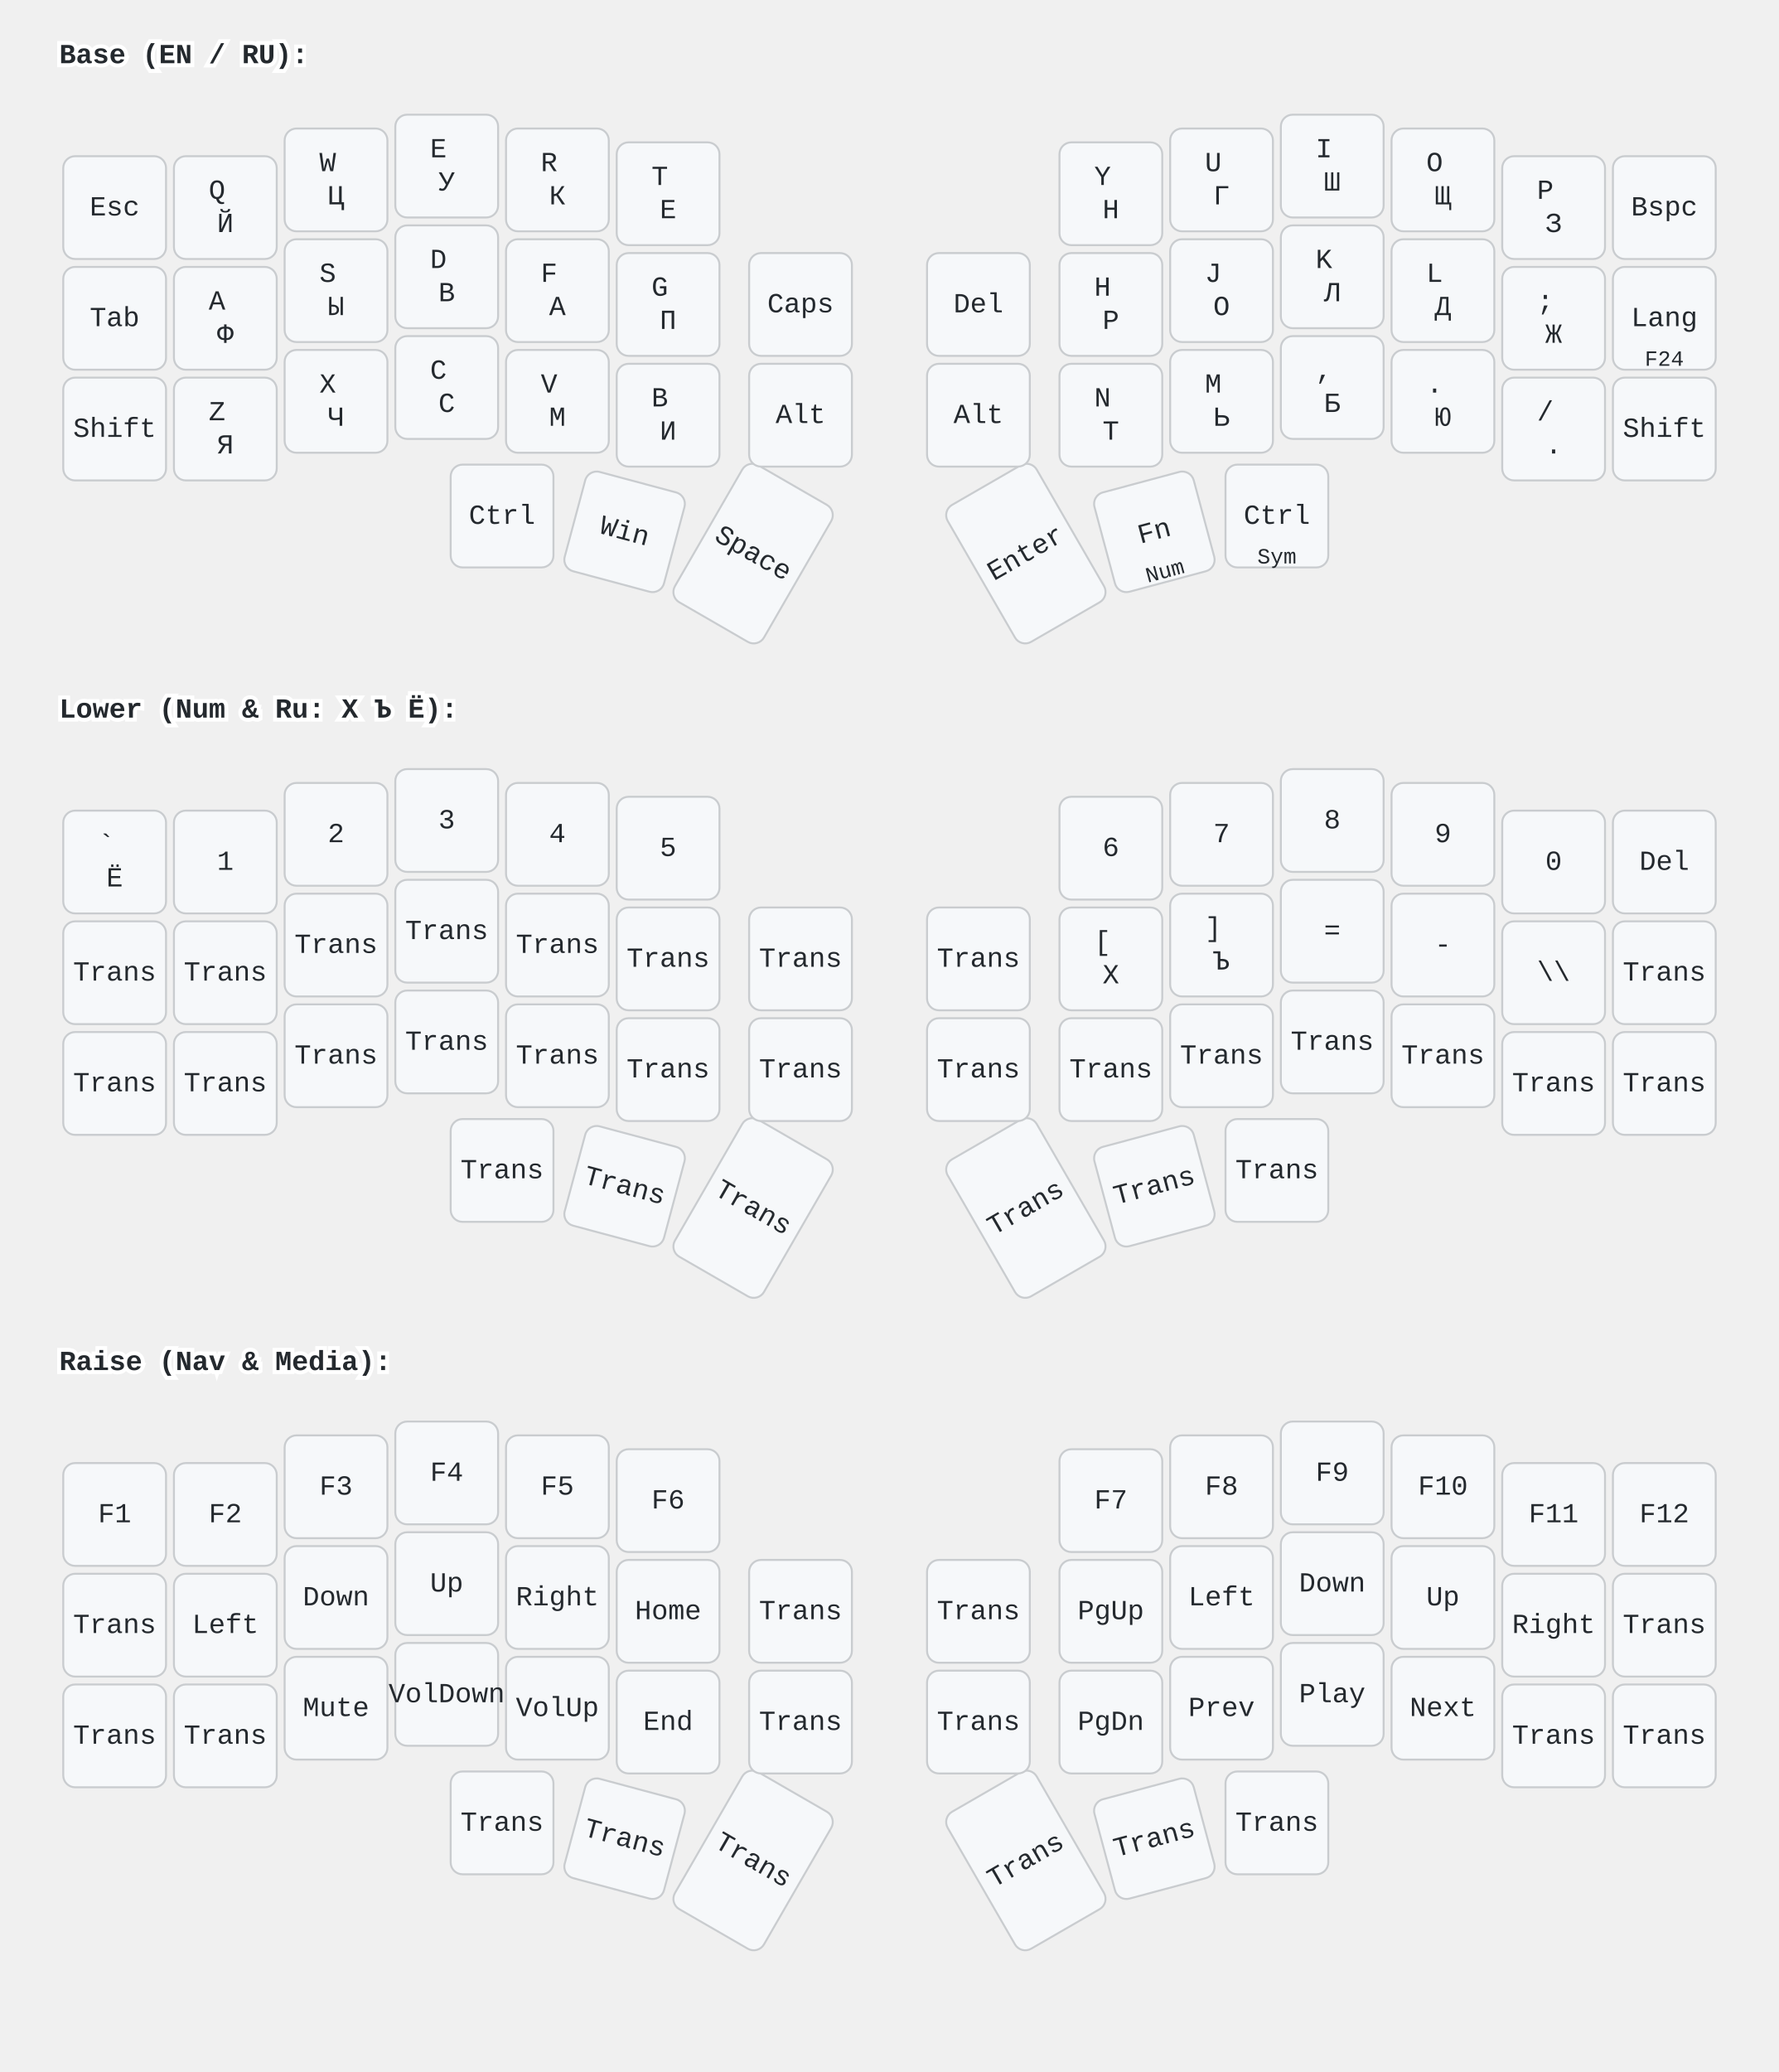
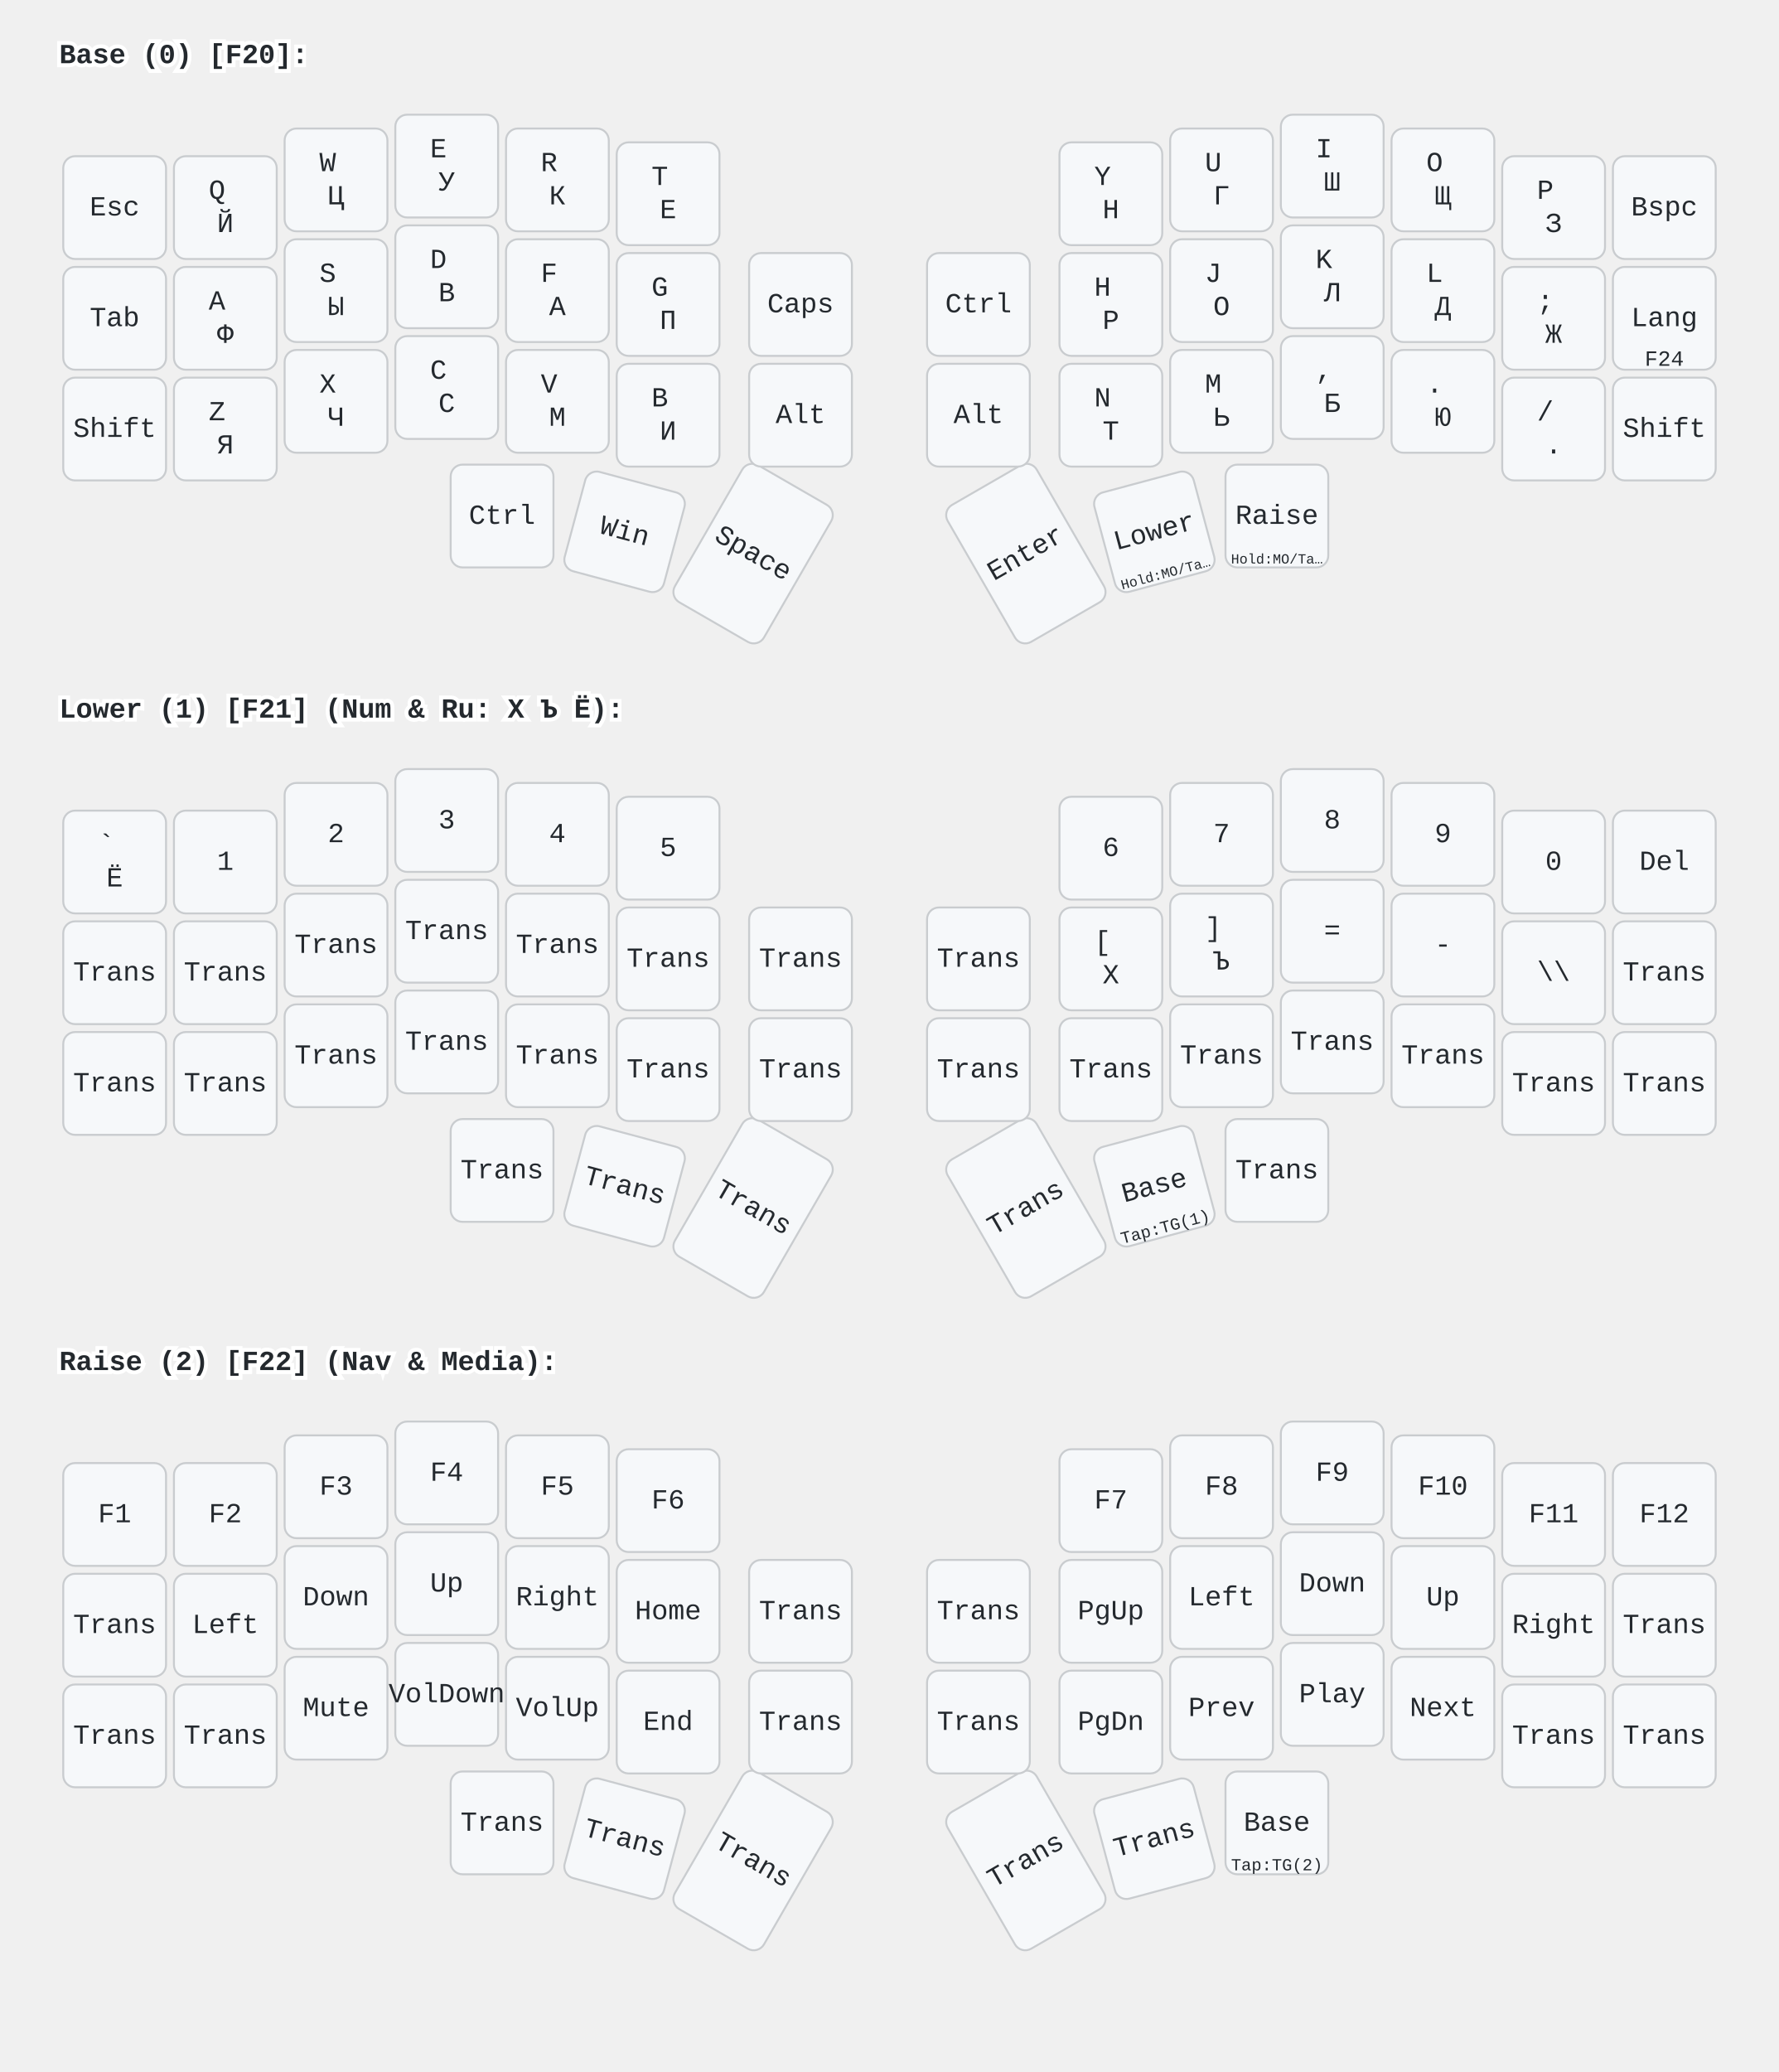
<svg xmlns="http://www.w3.org/2000/svg" width="900" height="1048" viewBox="0 0 900 1048" class="keymap">
  <style>/* inherit to force styles through use tags */
svg path {
    fill: inherit;
}

/* font and background color specifications */
svg.keymap {
    font-family: SFMono-Regular,Consolas,Liberation Mono,Menlo,monospace;
    font-size: 14px;
    font-kerning: normal;
    text-rendering: optimizeLegibility;
    fill: #24292e;
}

/* default key styling */
rect.key {
    fill: #f6f8fa;
}

rect.key, rect.combo {
    stroke: #c9cccf;
    stroke-width: 1;
}

/* default key side styling, only used is draw_key_sides is set */
rect.side {
    filter: brightness(90%);
}

/* color accent for combo boxes */
rect.combo, rect.combo-separate {
    fill: #cdf;
}

/* color accent for held keys */
rect.held, rect.combo.held {
    fill: #fdd;
}

/* color accent for ghost (optional) keys */
rect.ghost, rect.combo.ghost {
    stroke-dasharray: 4, 4;
    stroke-width: 2;
}

text {
    text-anchor: middle;
    dominant-baseline: middle;
}

/* styling for layer labels */
text.label {
    font-weight: bold;
    text-anchor: start;
    stroke: white;
    stroke-width: 4;
    paint-order: stroke;
}

/* styling for optional footer */
text.footer {
    text-anchor: end;
    dominant-baseline: auto;
    stroke: white;
    stroke-width: 4;
    paint-order: stroke;
}

/* styling for combo tap, and key non-tap label text */
text.combo, text.hold, text.shifted, text.left, text.right, text.tl, text.tr, text.bl, text.br {
    font-size: 11px;
}

text.hold, text.bl, text.br {
    text-anchor: middle;
    dominant-baseline: auto;
}

text.shifted, text.tl, text.tr {
    text-anchor: middle;
    dominant-baseline: hanging;
}

text.left, text.tl, text.bl {
    text-anchor: start;
}

text.right, text.tr, text.br {
    text-anchor: end;
}

text.layer-activator {
    text-decoration: underline;
}

/* styling for hold/shifted label text in combo box */
text.combo.hold, text.combo.shifted, text.combo.left, text.combo.right {
    font-size: 8px;
}

/* lighter symbol for transparent keys */
text.trans {
    fill: #7b7e81;
}

/* styling for combo dendrons */
path.combo {
    stroke-width: 1;
    stroke: gray;
    fill: none;
}

/* Start Tabler Icons Cleanup */
/* cannot use height/width with glyphs */
.icon-tabler &gt; path {
    fill: inherit;
    stroke: inherit;
    stroke-width: 2;
}
/* hide tabler's default box */
.icon-tabler &gt; path[stroke="none"][fill="none"] {
    visibility: hidden;
}
/* End Tabler Icons Cleanup */
</style>
-   <g transform="translate(30, 0)" class="layer-Base (EN / RU)">
-     <text x="0" y="28" class="label" id="Base-EN--RU">Base (EN / RU):</text>
+   <g transform="translate(30, 0)" class="layer-Base (0) [F20]">
+     <text x="0" y="28" class="label" id="Base-0-F20">Base (0) [F20]:</text>
    <g transform="translate(0, 56)">
      <g transform="translate(28, 49)" class="key keypos-0">
        <rect rx="6" ry="6" x="-26" y="-26" width="52" height="52" class="key" />
        <text x="0" y="0" class="key tap">Esc</text>
      </g>
      <g transform="translate(84, 49)" class="key keypos-1">
        <rect rx="6" ry="6" x="-26" y="-26" width="52" height="52" class="key" />
        <text x="0" y="0" class="key tap">
          <tspan x="0" dy="-0.6em">Q</tspan>
          <tspan x="0" dy="1.2em">Й</tspan>
        </text>
      </g>
      <g transform="translate(140, 35)" class="key keypos-2">
        <rect rx="6" ry="6" x="-26" y="-26" width="52" height="52" class="key" />
        <text x="0" y="0" class="key tap">
          <tspan x="0" dy="-0.6em">W</tspan>
          <tspan x="0" dy="1.2em">Ц</tspan>
        </text>
      </g>
      <g transform="translate(196, 28)" class="key keypos-3">
        <rect rx="6" ry="6" x="-26" y="-26" width="52" height="52" class="key" />
        <text x="0" y="0" class="key tap">
          <tspan x="0" dy="-0.6em">E</tspan>
          <tspan x="0" dy="1.2em">У</tspan>
        </text>
      </g>
      <g transform="translate(252, 35)" class="key keypos-4">
        <rect rx="6" ry="6" x="-26" y="-26" width="52" height="52" class="key" />
        <text x="0" y="0" class="key tap">
          <tspan x="0" dy="-0.6em">R</tspan>
          <tspan x="0" dy="1.2em">К</tspan>
        </text>
      </g>
      <g transform="translate(308, 42)" class="key keypos-5">
        <rect rx="6" ry="6" x="-26" y="-26" width="52" height="52" class="key" />
        <text x="0" y="0" class="key tap">
          <tspan x="0" dy="-0.6em">T</tspan>
          <tspan x="0" dy="1.2em">Е</tspan>
        </text>
      </g>
      <g transform="translate(532, 42)" class="key keypos-6">
        <rect rx="6" ry="6" x="-26" y="-26" width="52" height="52" class="key" />
        <text x="0" y="0" class="key tap">
          <tspan x="0" dy="-0.6em">Y</tspan>
          <tspan x="0" dy="1.2em">Н</tspan>
        </text>
      </g>
      <g transform="translate(588, 35)" class="key keypos-7">
        <rect rx="6" ry="6" x="-26" y="-26" width="52" height="52" class="key" />
        <text x="0" y="0" class="key tap">
          <tspan x="0" dy="-0.6em">U</tspan>
          <tspan x="0" dy="1.2em">Г</tspan>
        </text>
      </g>
      <g transform="translate(644, 28)" class="key keypos-8">
        <rect rx="6" ry="6" x="-26" y="-26" width="52" height="52" class="key" />
        <text x="0" y="0" class="key tap">
          <tspan x="0" dy="-0.6em">I</tspan>
          <tspan x="0" dy="1.2em">Ш</tspan>
        </text>
      </g>
      <g transform="translate(700, 35)" class="key keypos-9">
        <rect rx="6" ry="6" x="-26" y="-26" width="52" height="52" class="key" />
        <text x="0" y="0" class="key tap">
          <tspan x="0" dy="-0.6em">O</tspan>
          <tspan x="0" dy="1.2em">Щ</tspan>
        </text>
      </g>
      <g transform="translate(756, 49)" class="key keypos-10">
        <rect rx="6" ry="6" x="-26" y="-26" width="52" height="52" class="key" />
        <text x="0" y="0" class="key tap">
          <tspan x="0" dy="-0.6em">P</tspan>
          <tspan x="0" dy="1.2em">З</tspan>
        </text>
      </g>
      <g transform="translate(812, 49)" class="key keypos-11">
        <rect rx="6" ry="6" x="-26" y="-26" width="52" height="52" class="key" />
        <text x="0" y="0" class="key tap">Bspc</text>
      </g>
      <g transform="translate(28, 105)" class="key keypos-12">
        <rect rx="6" ry="6" x="-26" y="-26" width="52" height="52" class="key" />
        <text x="0" y="0" class="key tap">Tab</text>
      </g>
      <g transform="translate(84, 105)" class="key keypos-13">
        <rect rx="6" ry="6" x="-26" y="-26" width="52" height="52" class="key" />
        <text x="0" y="0" class="key tap">
          <tspan x="0" dy="-0.6em">A</tspan>
          <tspan x="0" dy="1.2em">Ф</tspan>
        </text>
      </g>
      <g transform="translate(140, 91)" class="key keypos-14">
        <rect rx="6" ry="6" x="-26" y="-26" width="52" height="52" class="key" />
        <text x="0" y="0" class="key tap">
          <tspan x="0" dy="-0.6em">S</tspan>
          <tspan x="0" dy="1.2em">Ы</tspan>
        </text>
      </g>
      <g transform="translate(196, 84)" class="key keypos-15">
        <rect rx="6" ry="6" x="-26" y="-26" width="52" height="52" class="key" />
        <text x="0" y="0" class="key tap">
          <tspan x="0" dy="-0.6em">D</tspan>
          <tspan x="0" dy="1.2em">В</tspan>
        </text>
      </g>
      <g transform="translate(252, 91)" class="key keypos-16">
        <rect rx="6" ry="6" x="-26" y="-26" width="52" height="52" class="key" />
        <text x="0" y="0" class="key tap">
          <tspan x="0" dy="-0.6em">F</tspan>
          <tspan x="0" dy="1.2em">А</tspan>
        </text>
      </g>
      <g transform="translate(308, 98)" class="key keypos-17">
        <rect rx="6" ry="6" x="-26" y="-26" width="52" height="52" class="key" />
        <text x="0" y="0" class="key tap">
          <tspan x="0" dy="-0.6em">G</tspan>
          <tspan x="0" dy="1.2em">П</tspan>
        </text>
      </g>
      <g transform="translate(532, 98)" class="key keypos-18">
        <rect rx="6" ry="6" x="-26" y="-26" width="52" height="52" class="key" />
        <text x="0" y="0" class="key tap">
          <tspan x="0" dy="-0.6em">H</tspan>
          <tspan x="0" dy="1.2em">Р</tspan>
        </text>
      </g>
      <g transform="translate(588, 91)" class="key keypos-19">
        <rect rx="6" ry="6" x="-26" y="-26" width="52" height="52" class="key" />
        <text x="0" y="0" class="key tap">
          <tspan x="0" dy="-0.6em">J</tspan>
          <tspan x="0" dy="1.2em">О</tspan>
        </text>
      </g>
      <g transform="translate(644, 84)" class="key keypos-20">
        <rect rx="6" ry="6" x="-26" y="-26" width="52" height="52" class="key" />
        <text x="0" y="0" class="key tap">
          <tspan x="0" dy="-0.6em">K</tspan>
          <tspan x="0" dy="1.2em">Л</tspan>
        </text>
      </g>
      <g transform="translate(700, 91)" class="key keypos-21">
        <rect rx="6" ry="6" x="-26" y="-26" width="52" height="52" class="key" />
        <text x="0" y="0" class="key tap">
          <tspan x="0" dy="-0.6em">L</tspan>
          <tspan x="0" dy="1.2em">Д</tspan>
        </text>
      </g>
      <g transform="translate(756, 105)" class="key keypos-22">
        <rect rx="6" ry="6" x="-26" y="-26" width="52" height="52" class="key" />
        <text x="0" y="0" class="key tap">
          <tspan x="0" dy="-0.6em">;</tspan>
          <tspan x="0" dy="1.2em">Ж</tspan>
        </text>
      </g>
      <g transform="translate(812, 105)" class="key keypos-23">
        <rect rx="6" ry="6" x="-26" y="-26" width="52" height="52" class="key" />
        <text x="0" y="0" class="key tap">Lang</text>
        <text x="0" y="24" class="key hold">F24</text>
      </g>
      <g transform="translate(28, 161)" class="key keypos-24">
        <rect rx="6" ry="6" x="-26" y="-26" width="52" height="52" class="key" />
        <text x="0" y="0" class="key tap">Shift</text>
      </g>
      <g transform="translate(84, 161)" class="key keypos-25">
        <rect rx="6" ry="6" x="-26" y="-26" width="52" height="52" class="key" />
        <text x="0" y="0" class="key tap">
          <tspan x="0" dy="-0.6em">Z</tspan>
          <tspan x="0" dy="1.2em">Я</tspan>
        </text>
      </g>
      <g transform="translate(140, 147)" class="key keypos-26">
        <rect rx="6" ry="6" x="-26" y="-26" width="52" height="52" class="key" />
        <text x="0" y="0" class="key tap">
          <tspan x="0" dy="-0.6em">X</tspan>
          <tspan x="0" dy="1.2em">Ч</tspan>
        </text>
      </g>
      <g transform="translate(196, 140)" class="key keypos-27">
        <rect rx="6" ry="6" x="-26" y="-26" width="52" height="52" class="key" />
        <text x="0" y="0" class="key tap">
          <tspan x="0" dy="-0.6em">C</tspan>
          <tspan x="0" dy="1.2em">С</tspan>
        </text>
      </g>
      <g transform="translate(252, 147)" class="key keypos-28">
        <rect rx="6" ry="6" x="-26" y="-26" width="52" height="52" class="key" />
        <text x="0" y="0" class="key tap">
          <tspan x="0" dy="-0.6em">V</tspan>
          <tspan x="0" dy="1.2em">М</tspan>
        </text>
      </g>
      <g transform="translate(308, 154)" class="key keypos-29">
        <rect rx="6" ry="6" x="-26" y="-26" width="52" height="52" class="key" />
        <text x="0" y="0" class="key tap">
          <tspan x="0" dy="-0.6em">B</tspan>
          <tspan x="0" dy="1.2em">И</tspan>
        </text>
      </g>
      <g transform="translate(532, 154)" class="key keypos-30">
        <rect rx="6" ry="6" x="-26" y="-26" width="52" height="52" class="key" />
        <text x="0" y="0" class="key tap">
          <tspan x="0" dy="-0.6em">N</tspan>
          <tspan x="0" dy="1.2em">Т</tspan>
        </text>
      </g>
      <g transform="translate(588, 147)" class="key keypos-31">
        <rect rx="6" ry="6" x="-26" y="-26" width="52" height="52" class="key" />
        <text x="0" y="0" class="key tap">
          <tspan x="0" dy="-0.6em">M</tspan>
          <tspan x="0" dy="1.2em">Ь</tspan>
        </text>
      </g>
      <g transform="translate(644, 140)" class="key keypos-32">
        <rect rx="6" ry="6" x="-26" y="-26" width="52" height="52" class="key" />
        <text x="0" y="0" class="key tap">
          <tspan x="0" dy="-0.6em">,</tspan>
          <tspan x="0" dy="1.2em">Б</tspan>
        </text>
      </g>
      <g transform="translate(700, 147)" class="key keypos-33">
        <rect rx="6" ry="6" x="-26" y="-26" width="52" height="52" class="key" />
        <text x="0" y="0" class="key tap">
          <tspan x="0" dy="-0.6em">.</tspan>
          <tspan x="0" dy="1.2em">Ю</tspan>
        </text>
      </g>
      <g transform="translate(756, 161)" class="key keypos-34">
        <rect rx="6" ry="6" x="-26" y="-26" width="52" height="52" class="key" />
        <text x="0" y="0" class="key tap">
          <tspan x="0" dy="-0.6em">/</tspan>
          <tspan x="0" dy="1.2em">.</tspan>
        </text>
      </g>
      <g transform="translate(812, 161)" class="key keypos-35">
        <rect rx="6" ry="6" x="-26" y="-26" width="52" height="52" class="key" />
        <text x="0" y="0" class="key tap">Shift</text>
      </g>
      <g transform="translate(224, 205)" class="key keypos-36">
        <rect rx="6" ry="6" x="-26" y="-26" width="52" height="52" class="key" />
        <text x="0" y="0" class="key tap">Ctrl</text>
      </g>
      <g transform="translate(286, 213) rotate(15.0)" class="key keypos-37">
        <rect rx="6" ry="6" x="-26" y="-26" width="52" height="52" class="key" />
        <text x="0" y="0" class="key tap">Win</text>
      </g>
      <g transform="translate(351, 224) rotate(30.0)" class="key keypos-38">
        <rect rx="6" ry="6" x="-26" y="-40" width="52" height="80" class="key" />
        <text x="0" y="0" class="key tap">Space</text>
      </g>
      <g transform="translate(489, 224) rotate(-30.0)" class="key keypos-39">
        <rect rx="6" ry="6" x="-26" y="-40" width="52" height="80" class="key" />
        <text x="0" y="0" class="key tap">Enter</text>
      </g>
      <g transform="translate(554, 213) rotate(-15.0)" class="key keypos-40">
        <rect rx="6" ry="6" x="-26" y="-26" width="52" height="52" class="key" />
-         <text x="0" y="0" class="key tap">Fn</text>
-         <text x="0" y="24" class="key hold">Num</text>
+         <text x="0" y="0" class="key tap">Lower</text>
+         <text x="0" y="24" class="key hold">
+           <tspan style="font-size: 64%">Hold:MO/Ta…</tspan>
+         </text>
      </g>
      <g transform="translate(616, 205)" class="key keypos-41">
        <rect rx="6" ry="6" x="-26" y="-26" width="52" height="52" class="key" />
+         <text x="0" y="0" class="key tap">Raise</text>
+         <text x="0" y="24" class="key hold">
+           <tspan style="font-size: 64%">Hold:MO/Ta…</tspan>
+         </text>
+       </g>
+       <g transform="translate(375, 98)" class="key keypos-42">
+         <rect rx="6" ry="6" x="-26" y="-26" width="52" height="52" class="key" />
+         <text x="0" y="0" class="key tap">Caps</text>
+       </g>
+       <g transform="translate(375, 154)" class="key keypos-43">
+         <rect rx="6" ry="6" x="-26" y="-26" width="52" height="52" class="key" />
+         <text x="0" y="0" class="key tap">Alt</text>
+       </g>
+       <g transform="translate(465, 98)" class="key keypos-44">
+         <rect rx="6" ry="6" x="-26" y="-26" width="52" height="52" class="key" />
        <text x="0" y="0" class="key tap">Ctrl</text>
-         <text x="0" y="24" class="key hold">Sym</text>
-       </g>
-       <g transform="translate(375, 98)" class="key keypos-42">
-         <rect rx="6" ry="6" x="-26" y="-26" width="52" height="52" class="key" />
-         <text x="0" y="0" class="key tap">Caps</text>
-       </g>
-       <g transform="translate(375, 154)" class="key keypos-43">
-         <rect rx="6" ry="6" x="-26" y="-26" width="52" height="52" class="key" />
-         <text x="0" y="0" class="key tap">Alt</text>
-       </g>
-       <g transform="translate(465, 98)" class="key keypos-44">
-         <rect rx="6" ry="6" x="-26" y="-26" width="52" height="52" class="key" />
-         <text x="0" y="0" class="key tap">Del</text>
      </g>
      <g transform="translate(465, 154)" class="key keypos-45">
        <rect rx="6" ry="6" x="-26" y="-26" width="52" height="52" class="key" />
        <text x="0" y="0" class="key tap">Alt</text>
      </g>
    </g>
  </g>
-   <g transform="translate(30, 331)" class="layer-Lower (Num &amp; Ru: Х Ъ Ё)">
-     <text x="0" y="28" class="label" id="Lower-Num--Ru:---">Lower (Num &amp; Ru: Х Ъ Ё):</text>
+   <g transform="translate(30, 331)" class="layer-Lower (1) [F21] (Num &amp; Ru: Х Ъ Ё)">
+     <text x="0" y="28" class="label" id="Lower-1-F21-Num--Ru:---">Lower (1) [F21] (Num &amp; Ru: Х Ъ Ё):</text>
    <g transform="translate(0, 56)">
      <g transform="translate(28, 49)" class="key keypos-0">
        <rect rx="6" ry="6" x="-26" y="-26" width="52" height="52" class="key" />
        <text x="0" y="0" class="key tap">
          <tspan x="0" dy="-0.6em">`</tspan>
          <tspan x="0" dy="1.2em">Ё</tspan>
        </text>
      </g>
      <g transform="translate(84, 49)" class="key keypos-1">
        <rect rx="6" ry="6" x="-26" y="-26" width="52" height="52" class="key" />
        <text x="0" y="0" class="key tap">1</text>
      </g>
      <g transform="translate(140, 35)" class="key keypos-2">
        <rect rx="6" ry="6" x="-26" y="-26" width="52" height="52" class="key" />
        <text x="0" y="0" class="key tap">2</text>
      </g>
      <g transform="translate(196, 28)" class="key keypos-3">
        <rect rx="6" ry="6" x="-26" y="-26" width="52" height="52" class="key" />
        <text x="0" y="0" class="key tap">3</text>
      </g>
      <g transform="translate(252, 35)" class="key keypos-4">
        <rect rx="6" ry="6" x="-26" y="-26" width="52" height="52" class="key" />
        <text x="0" y="0" class="key tap">4</text>
      </g>
      <g transform="translate(308, 42)" class="key keypos-5">
        <rect rx="6" ry="6" x="-26" y="-26" width="52" height="52" class="key" />
        <text x="0" y="0" class="key tap">5</text>
      </g>
      <g transform="translate(532, 42)" class="key keypos-6">
        <rect rx="6" ry="6" x="-26" y="-26" width="52" height="52" class="key" />
        <text x="0" y="0" class="key tap">6</text>
      </g>
      <g transform="translate(588, 35)" class="key keypos-7">
        <rect rx="6" ry="6" x="-26" y="-26" width="52" height="52" class="key" />
        <text x="0" y="0" class="key tap">7</text>
      </g>
      <g transform="translate(644, 28)" class="key keypos-8">
        <rect rx="6" ry="6" x="-26" y="-26" width="52" height="52" class="key" />
        <text x="0" y="0" class="key tap">8</text>
      </g>
      <g transform="translate(700, 35)" class="key keypos-9">
        <rect rx="6" ry="6" x="-26" y="-26" width="52" height="52" class="key" />
        <text x="0" y="0" class="key tap">9</text>
      </g>
      <g transform="translate(756, 49)" class="key keypos-10">
        <rect rx="6" ry="6" x="-26" y="-26" width="52" height="52" class="key" />
        <text x="0" y="0" class="key tap">0</text>
      </g>
      <g transform="translate(812, 49)" class="key keypos-11">
        <rect rx="6" ry="6" x="-26" y="-26" width="52" height="52" class="key" />
        <text x="0" y="0" class="key tap">Del</text>
      </g>
      <g transform="translate(28, 105)" class="key keypos-12">
        <rect rx="6" ry="6" x="-26" y="-26" width="52" height="52" class="key" />
        <text x="0" y="0" class="key tap">Trans</text>
      </g>
      <g transform="translate(84, 105)" class="key keypos-13">
        <rect rx="6" ry="6" x="-26" y="-26" width="52" height="52" class="key" />
        <text x="0" y="0" class="key tap">Trans</text>
      </g>
      <g transform="translate(140, 91)" class="key keypos-14">
        <rect rx="6" ry="6" x="-26" y="-26" width="52" height="52" class="key" />
        <text x="0" y="0" class="key tap">Trans</text>
      </g>
      <g transform="translate(196, 84)" class="key keypos-15">
        <rect rx="6" ry="6" x="-26" y="-26" width="52" height="52" class="key" />
        <text x="0" y="0" class="key tap">Trans</text>
      </g>
      <g transform="translate(252, 91)" class="key keypos-16">
        <rect rx="6" ry="6" x="-26" y="-26" width="52" height="52" class="key" />
        <text x="0" y="0" class="key tap">Trans</text>
      </g>
      <g transform="translate(308, 98)" class="key keypos-17">
        <rect rx="6" ry="6" x="-26" y="-26" width="52" height="52" class="key" />
        <text x="0" y="0" class="key tap">Trans</text>
      </g>
      <g transform="translate(532, 98)" class="key keypos-18">
        <rect rx="6" ry="6" x="-26" y="-26" width="52" height="52" class="key" />
        <text x="0" y="0" class="key tap">
          <tspan x="0" dy="-0.6em">[</tspan>
          <tspan x="0" dy="1.2em">Х</tspan>
        </text>
      </g>
      <g transform="translate(588, 91)" class="key keypos-19">
        <rect rx="6" ry="6" x="-26" y="-26" width="52" height="52" class="key" />
        <text x="0" y="0" class="key tap">
          <tspan x="0" dy="-0.6em">]</tspan>
          <tspan x="0" dy="1.2em">Ъ</tspan>
        </text>
      </g>
      <g transform="translate(644, 84)" class="key keypos-20">
        <rect rx="6" ry="6" x="-26" y="-26" width="52" height="52" class="key" />
        <text x="0" y="0" class="key tap">=</text>
      </g>
      <g transform="translate(700, 91)" class="key keypos-21">
        <rect rx="6" ry="6" x="-26" y="-26" width="52" height="52" class="key" />
        <text x="0" y="0" class="key tap">-</text>
      </g>
      <g transform="translate(756, 105)" class="key keypos-22">
        <rect rx="6" ry="6" x="-26" y="-26" width="52" height="52" class="key" />
        <text x="0" y="0" class="key tap">\\</text>
      </g>
      <g transform="translate(812, 105)" class="key keypos-23">
        <rect rx="6" ry="6" x="-26" y="-26" width="52" height="52" class="key" />
        <text x="0" y="0" class="key tap">Trans</text>
      </g>
      <g transform="translate(28, 161)" class="key keypos-24">
        <rect rx="6" ry="6" x="-26" y="-26" width="52" height="52" class="key" />
        <text x="0" y="0" class="key tap">Trans</text>
      </g>
      <g transform="translate(84, 161)" class="key keypos-25">
        <rect rx="6" ry="6" x="-26" y="-26" width="52" height="52" class="key" />
        <text x="0" y="0" class="key tap">Trans</text>
      </g>
      <g transform="translate(140, 147)" class="key keypos-26">
        <rect rx="6" ry="6" x="-26" y="-26" width="52" height="52" class="key" />
        <text x="0" y="0" class="key tap">Trans</text>
      </g>
      <g transform="translate(196, 140)" class="key keypos-27">
        <rect rx="6" ry="6" x="-26" y="-26" width="52" height="52" class="key" />
        <text x="0" y="0" class="key tap">Trans</text>
      </g>
      <g transform="translate(252, 147)" class="key keypos-28">
        <rect rx="6" ry="6" x="-26" y="-26" width="52" height="52" class="key" />
        <text x="0" y="0" class="key tap">Trans</text>
      </g>
      <g transform="translate(308, 154)" class="key keypos-29">
        <rect rx="6" ry="6" x="-26" y="-26" width="52" height="52" class="key" />
        <text x="0" y="0" class="key tap">Trans</text>
      </g>
      <g transform="translate(532, 154)" class="key keypos-30">
        <rect rx="6" ry="6" x="-26" y="-26" width="52" height="52" class="key" />
        <text x="0" y="0" class="key tap">Trans</text>
      </g>
      <g transform="translate(588, 147)" class="key keypos-31">
        <rect rx="6" ry="6" x="-26" y="-26" width="52" height="52" class="key" />
        <text x="0" y="0" class="key tap">Trans</text>
      </g>
      <g transform="translate(644, 140)" class="key keypos-32">
        <rect rx="6" ry="6" x="-26" y="-26" width="52" height="52" class="key" />
        <text x="0" y="0" class="key tap">Trans</text>
      </g>
      <g transform="translate(700, 147)" class="key keypos-33">
        <rect rx="6" ry="6" x="-26" y="-26" width="52" height="52" class="key" />
        <text x="0" y="0" class="key tap">Trans</text>
      </g>
      <g transform="translate(756, 161)" class="key keypos-34">
        <rect rx="6" ry="6" x="-26" y="-26" width="52" height="52" class="key" />
        <text x="0" y="0" class="key tap">Trans</text>
      </g>
      <g transform="translate(812, 161)" class="key keypos-35">
        <rect rx="6" ry="6" x="-26" y="-26" width="52" height="52" class="key" />
        <text x="0" y="0" class="key tap">Trans</text>
      </g>
      <g transform="translate(224, 205)" class="key keypos-36">
        <rect rx="6" ry="6" x="-26" y="-26" width="52" height="52" class="key" />
        <text x="0" y="0" class="key tap">Trans</text>
      </g>
      <g transform="translate(286, 213) rotate(15.0)" class="key keypos-37">
        <rect rx="6" ry="6" x="-26" y="-26" width="52" height="52" class="key" />
        <text x="0" y="0" class="key tap">Trans</text>
      </g>
      <g transform="translate(351, 224) rotate(30.0)" class="key keypos-38">
        <rect rx="6" ry="6" x="-26" y="-40" width="52" height="80" class="key" />
        <text x="0" y="0" class="key tap">Trans</text>
      </g>
      <g transform="translate(489, 224) rotate(-30.0)" class="key keypos-39">
        <rect rx="6" ry="6" x="-26" y="-40" width="52" height="80" class="key" />
        <text x="0" y="0" class="key tap">Trans</text>
      </g>
      <g transform="translate(554, 213) rotate(-15.0)" class="key keypos-40">
        <rect rx="6" ry="6" x="-26" y="-26" width="52" height="52" class="key" />
-         <text x="0" y="0" class="key tap">Trans</text>
+         <text x="0" y="0" class="key tap">Base</text>
+         <text x="0" y="24" class="key hold">
+           <tspan style="font-size: 78%">Tap:TG(1)</tspan>
+         </text>
      </g>
      <g transform="translate(616, 205)" class="key keypos-41">
        <rect rx="6" ry="6" x="-26" y="-26" width="52" height="52" class="key" />
        <text x="0" y="0" class="key tap">Trans</text>
      </g>
      <g transform="translate(375, 98)" class="key keypos-42">
        <rect rx="6" ry="6" x="-26" y="-26" width="52" height="52" class="key" />
        <text x="0" y="0" class="key tap">Trans</text>
      </g>
      <g transform="translate(375, 154)" class="key keypos-43">
        <rect rx="6" ry="6" x="-26" y="-26" width="52" height="52" class="key" />
        <text x="0" y="0" class="key tap">Trans</text>
      </g>
      <g transform="translate(465, 98)" class="key keypos-44">
        <rect rx="6" ry="6" x="-26" y="-26" width="52" height="52" class="key" />
        <text x="0" y="0" class="key tap">Trans</text>
      </g>
      <g transform="translate(465, 154)" class="key keypos-45">
        <rect rx="6" ry="6" x="-26" y="-26" width="52" height="52" class="key" />
        <text x="0" y="0" class="key tap">Trans</text>
      </g>
    </g>
  </g>
-   <g transform="translate(30, 661)" class="layer-Raise (Nav &amp; Media)">
-     <text x="0" y="28" class="label" id="Raise-Nav--Media">Raise (Nav &amp; Media):</text>
+   <g transform="translate(30, 661)" class="layer-Raise (2) [F22] (Nav &amp; Media)">
+     <text x="0" y="28" class="label" id="Raise-2-F22-Nav--Media">Raise (2) [F22] (Nav &amp; Media):</text>
    <g transform="translate(0, 56)">
      <g transform="translate(28, 49)" class="key keypos-0">
        <rect rx="6" ry="6" x="-26" y="-26" width="52" height="52" class="key" />
        <text x="0" y="0" class="key tap">F1</text>
      </g>
      <g transform="translate(84, 49)" class="key keypos-1">
        <rect rx="6" ry="6" x="-26" y="-26" width="52" height="52" class="key" />
        <text x="0" y="0" class="key tap">F2</text>
      </g>
      <g transform="translate(140, 35)" class="key keypos-2">
        <rect rx="6" ry="6" x="-26" y="-26" width="52" height="52" class="key" />
        <text x="0" y="0" class="key tap">F3</text>
      </g>
      <g transform="translate(196, 28)" class="key keypos-3">
        <rect rx="6" ry="6" x="-26" y="-26" width="52" height="52" class="key" />
        <text x="0" y="0" class="key tap">F4</text>
      </g>
      <g transform="translate(252, 35)" class="key keypos-4">
        <rect rx="6" ry="6" x="-26" y="-26" width="52" height="52" class="key" />
        <text x="0" y="0" class="key tap">F5</text>
      </g>
      <g transform="translate(308, 42)" class="key keypos-5">
        <rect rx="6" ry="6" x="-26" y="-26" width="52" height="52" class="key" />
        <text x="0" y="0" class="key tap">F6</text>
      </g>
      <g transform="translate(532, 42)" class="key keypos-6">
        <rect rx="6" ry="6" x="-26" y="-26" width="52" height="52" class="key" />
        <text x="0" y="0" class="key tap">F7</text>
      </g>
      <g transform="translate(588, 35)" class="key keypos-7">
        <rect rx="6" ry="6" x="-26" y="-26" width="52" height="52" class="key" />
        <text x="0" y="0" class="key tap">F8</text>
      </g>
      <g transform="translate(644, 28)" class="key keypos-8">
        <rect rx="6" ry="6" x="-26" y="-26" width="52" height="52" class="key" />
        <text x="0" y="0" class="key tap">F9</text>
      </g>
      <g transform="translate(700, 35)" class="key keypos-9">
        <rect rx="6" ry="6" x="-26" y="-26" width="52" height="52" class="key" />
        <text x="0" y="0" class="key tap">F10</text>
      </g>
      <g transform="translate(756, 49)" class="key keypos-10">
        <rect rx="6" ry="6" x="-26" y="-26" width="52" height="52" class="key" />
        <text x="0" y="0" class="key tap">F11</text>
      </g>
      <g transform="translate(812, 49)" class="key keypos-11">
        <rect rx="6" ry="6" x="-26" y="-26" width="52" height="52" class="key" />
        <text x="0" y="0" class="key tap">F12</text>
      </g>
      <g transform="translate(28, 105)" class="key keypos-12">
        <rect rx="6" ry="6" x="-26" y="-26" width="52" height="52" class="key" />
        <text x="0" y="0" class="key tap">Trans</text>
      </g>
      <g transform="translate(84, 105)" class="key keypos-13">
        <rect rx="6" ry="6" x="-26" y="-26" width="52" height="52" class="key" />
        <text x="0" y="0" class="key tap">Left</text>
      </g>
      <g transform="translate(140, 91)" class="key keypos-14">
        <rect rx="6" ry="6" x="-26" y="-26" width="52" height="52" class="key" />
        <text x="0" y="0" class="key tap">Down</text>
      </g>
      <g transform="translate(196, 84)" class="key keypos-15">
        <rect rx="6" ry="6" x="-26" y="-26" width="52" height="52" class="key" />
        <text x="0" y="0" class="key tap">Up</text>
      </g>
      <g transform="translate(252, 91)" class="key keypos-16">
        <rect rx="6" ry="6" x="-26" y="-26" width="52" height="52" class="key" />
        <text x="0" y="0" class="key tap">Right</text>
      </g>
      <g transform="translate(308, 98)" class="key keypos-17">
        <rect rx="6" ry="6" x="-26" y="-26" width="52" height="52" class="key" />
        <text x="0" y="0" class="key tap">Home</text>
      </g>
      <g transform="translate(532, 98)" class="key keypos-18">
        <rect rx="6" ry="6" x="-26" y="-26" width="52" height="52" class="key" />
        <text x="0" y="0" class="key tap">PgUp</text>
      </g>
      <g transform="translate(588, 91)" class="key keypos-19">
        <rect rx="6" ry="6" x="-26" y="-26" width="52" height="52" class="key" />
        <text x="0" y="0" class="key tap">Left</text>
      </g>
      <g transform="translate(644, 84)" class="key keypos-20">
        <rect rx="6" ry="6" x="-26" y="-26" width="52" height="52" class="key" />
        <text x="0" y="0" class="key tap">Down</text>
      </g>
      <g transform="translate(700, 91)" class="key keypos-21">
        <rect rx="6" ry="6" x="-26" y="-26" width="52" height="52" class="key" />
        <text x="0" y="0" class="key tap">Up</text>
      </g>
      <g transform="translate(756, 105)" class="key keypos-22">
        <rect rx="6" ry="6" x="-26" y="-26" width="52" height="52" class="key" />
        <text x="0" y="0" class="key tap">Right</text>
      </g>
      <g transform="translate(812, 105)" class="key keypos-23">
        <rect rx="6" ry="6" x="-26" y="-26" width="52" height="52" class="key" />
        <text x="0" y="0" class="key tap">Trans</text>
      </g>
      <g transform="translate(28, 161)" class="key keypos-24">
        <rect rx="6" ry="6" x="-26" y="-26" width="52" height="52" class="key" />
        <text x="0" y="0" class="key tap">Trans</text>
      </g>
      <g transform="translate(84, 161)" class="key keypos-25">
        <rect rx="6" ry="6" x="-26" y="-26" width="52" height="52" class="key" />
        <text x="0" y="0" class="key tap">Trans</text>
      </g>
      <g transform="translate(140, 147)" class="key keypos-26">
        <rect rx="6" ry="6" x="-26" y="-26" width="52" height="52" class="key" />
        <text x="0" y="0" class="key tap">Mute</text>
      </g>
      <g transform="translate(196, 140)" class="key keypos-27">
        <rect rx="6" ry="6" x="-26" y="-26" width="52" height="52" class="key" />
        <text x="0" y="0" class="key tap">VolDown</text>
      </g>
      <g transform="translate(252, 147)" class="key keypos-28">
        <rect rx="6" ry="6" x="-26" y="-26" width="52" height="52" class="key" />
        <text x="0" y="0" class="key tap">VolUp</text>
      </g>
      <g transform="translate(308, 154)" class="key keypos-29">
        <rect rx="6" ry="6" x="-26" y="-26" width="52" height="52" class="key" />
        <text x="0" y="0" class="key tap">End</text>
      </g>
      <g transform="translate(532, 154)" class="key keypos-30">
        <rect rx="6" ry="6" x="-26" y="-26" width="52" height="52" class="key" />
        <text x="0" y="0" class="key tap">PgDn</text>
      </g>
      <g transform="translate(588, 147)" class="key keypos-31">
        <rect rx="6" ry="6" x="-26" y="-26" width="52" height="52" class="key" />
        <text x="0" y="0" class="key tap">Prev</text>
      </g>
      <g transform="translate(644, 140)" class="key keypos-32">
        <rect rx="6" ry="6" x="-26" y="-26" width="52" height="52" class="key" />
        <text x="0" y="0" class="key tap">Play</text>
      </g>
      <g transform="translate(700, 147)" class="key keypos-33">
        <rect rx="6" ry="6" x="-26" y="-26" width="52" height="52" class="key" />
        <text x="0" y="0" class="key tap">Next</text>
      </g>
      <g transform="translate(756, 161)" class="key keypos-34">
        <rect rx="6" ry="6" x="-26" y="-26" width="52" height="52" class="key" />
        <text x="0" y="0" class="key tap">Trans</text>
      </g>
      <g transform="translate(812, 161)" class="key keypos-35">
        <rect rx="6" ry="6" x="-26" y="-26" width="52" height="52" class="key" />
        <text x="0" y="0" class="key tap">Trans</text>
      </g>
      <g transform="translate(224, 205)" class="key keypos-36">
        <rect rx="6" ry="6" x="-26" y="-26" width="52" height="52" class="key" />
        <text x="0" y="0" class="key tap">Trans</text>
      </g>
      <g transform="translate(286, 213) rotate(15.0)" class="key keypos-37">
        <rect rx="6" ry="6" x="-26" y="-26" width="52" height="52" class="key" />
        <text x="0" y="0" class="key tap">Trans</text>
      </g>
      <g transform="translate(351, 224) rotate(30.0)" class="key keypos-38">
        <rect rx="6" ry="6" x="-26" y="-40" width="52" height="80" class="key" />
        <text x="0" y="0" class="key tap">Trans</text>
      </g>
      <g transform="translate(489, 224) rotate(-30.0)" class="key keypos-39">
        <rect rx="6" ry="6" x="-26" y="-40" width="52" height="80" class="key" />
        <text x="0" y="0" class="key tap">Trans</text>
      </g>
      <g transform="translate(554, 213) rotate(-15.0)" class="key keypos-40">
        <rect rx="6" ry="6" x="-26" y="-26" width="52" height="52" class="key" />
        <text x="0" y="0" class="key tap">Trans</text>
      </g>
      <g transform="translate(616, 205)" class="key keypos-41">
        <rect rx="6" ry="6" x="-26" y="-26" width="52" height="52" class="key" />
-         <text x="0" y="0" class="key tap">Trans</text>
+         <text x="0" y="0" class="key tap">Base</text>
+         <text x="0" y="24" class="key hold">
+           <tspan style="font-size: 78%">Tap:TG(2)</tspan>
+         </text>
      </g>
      <g transform="translate(375, 98)" class="key keypos-42">
        <rect rx="6" ry="6" x="-26" y="-26" width="52" height="52" class="key" />
        <text x="0" y="0" class="key tap">Trans</text>
      </g>
      <g transform="translate(375, 154)" class="key keypos-43">
        <rect rx="6" ry="6" x="-26" y="-26" width="52" height="52" class="key" />
        <text x="0" y="0" class="key tap">Trans</text>
      </g>
      <g transform="translate(465, 98)" class="key keypos-44">
        <rect rx="6" ry="6" x="-26" y="-26" width="52" height="52" class="key" />
        <text x="0" y="0" class="key tap">Trans</text>
      </g>
      <g transform="translate(465, 154)" class="key keypos-45">
        <rect rx="6" ry="6" x="-26" y="-26" width="52" height="52" class="key" />
        <text x="0" y="0" class="key tap">Trans</text>
      </g>
    </g>
  </g>
</svg>
